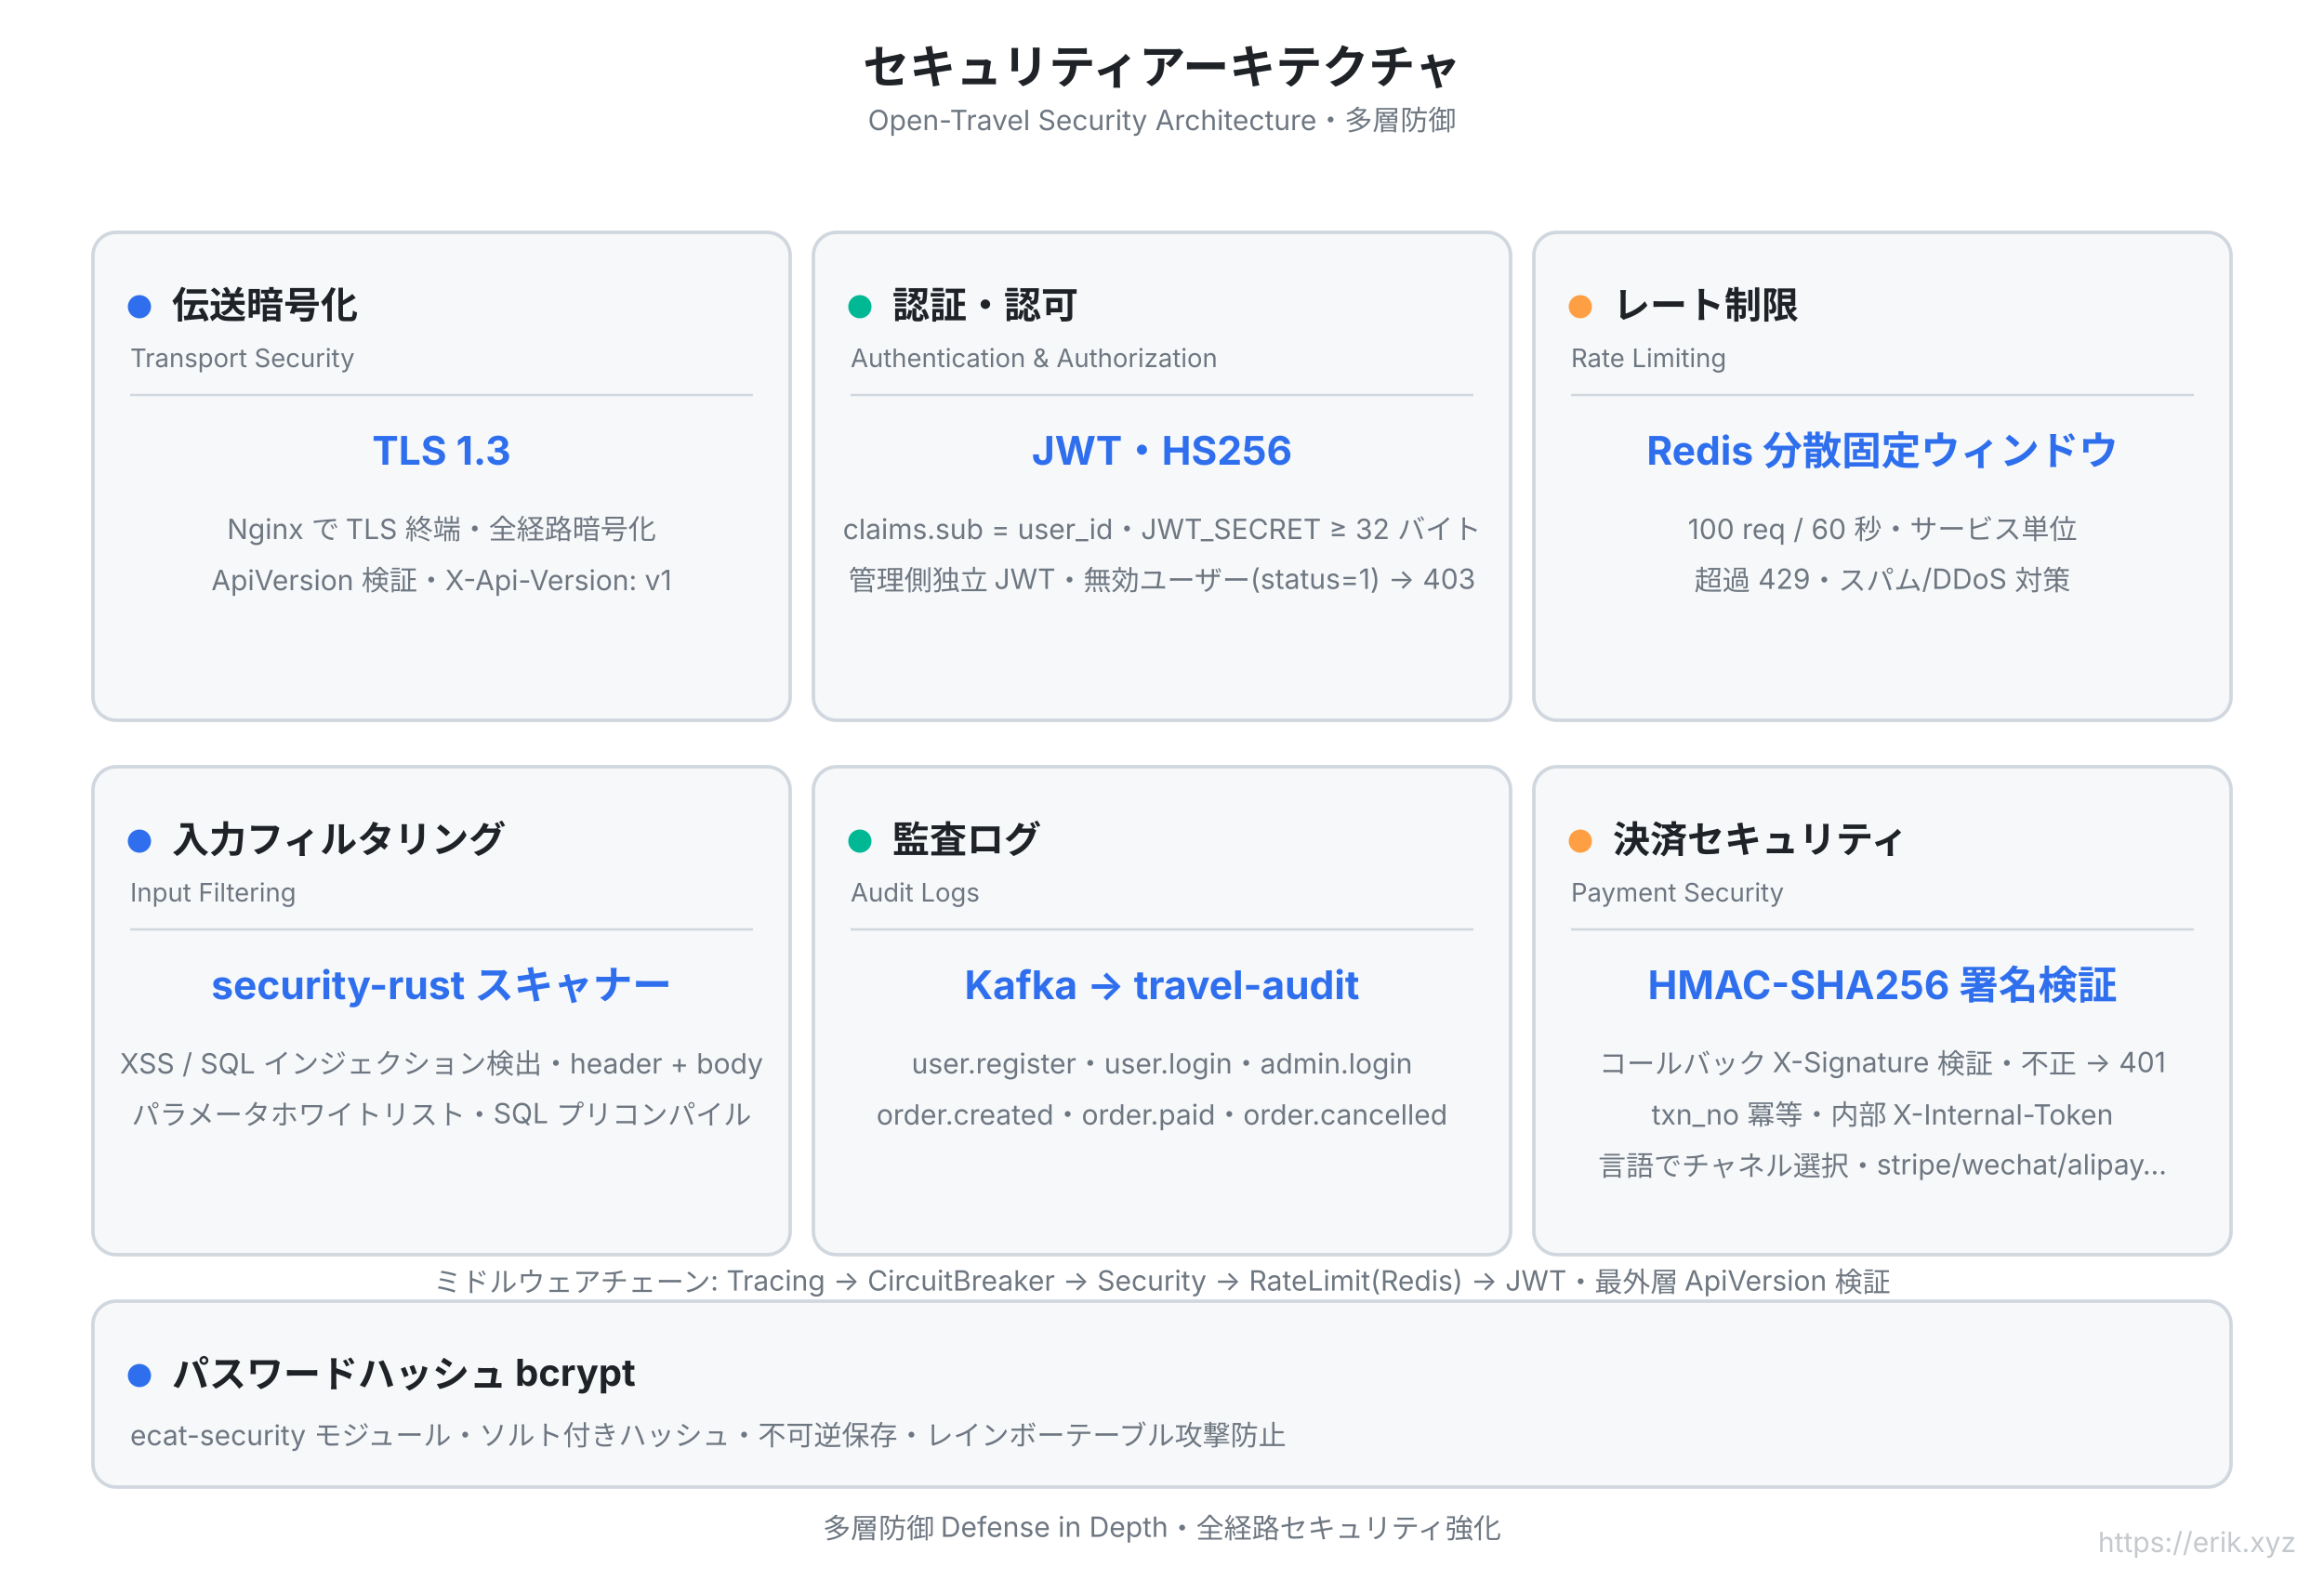
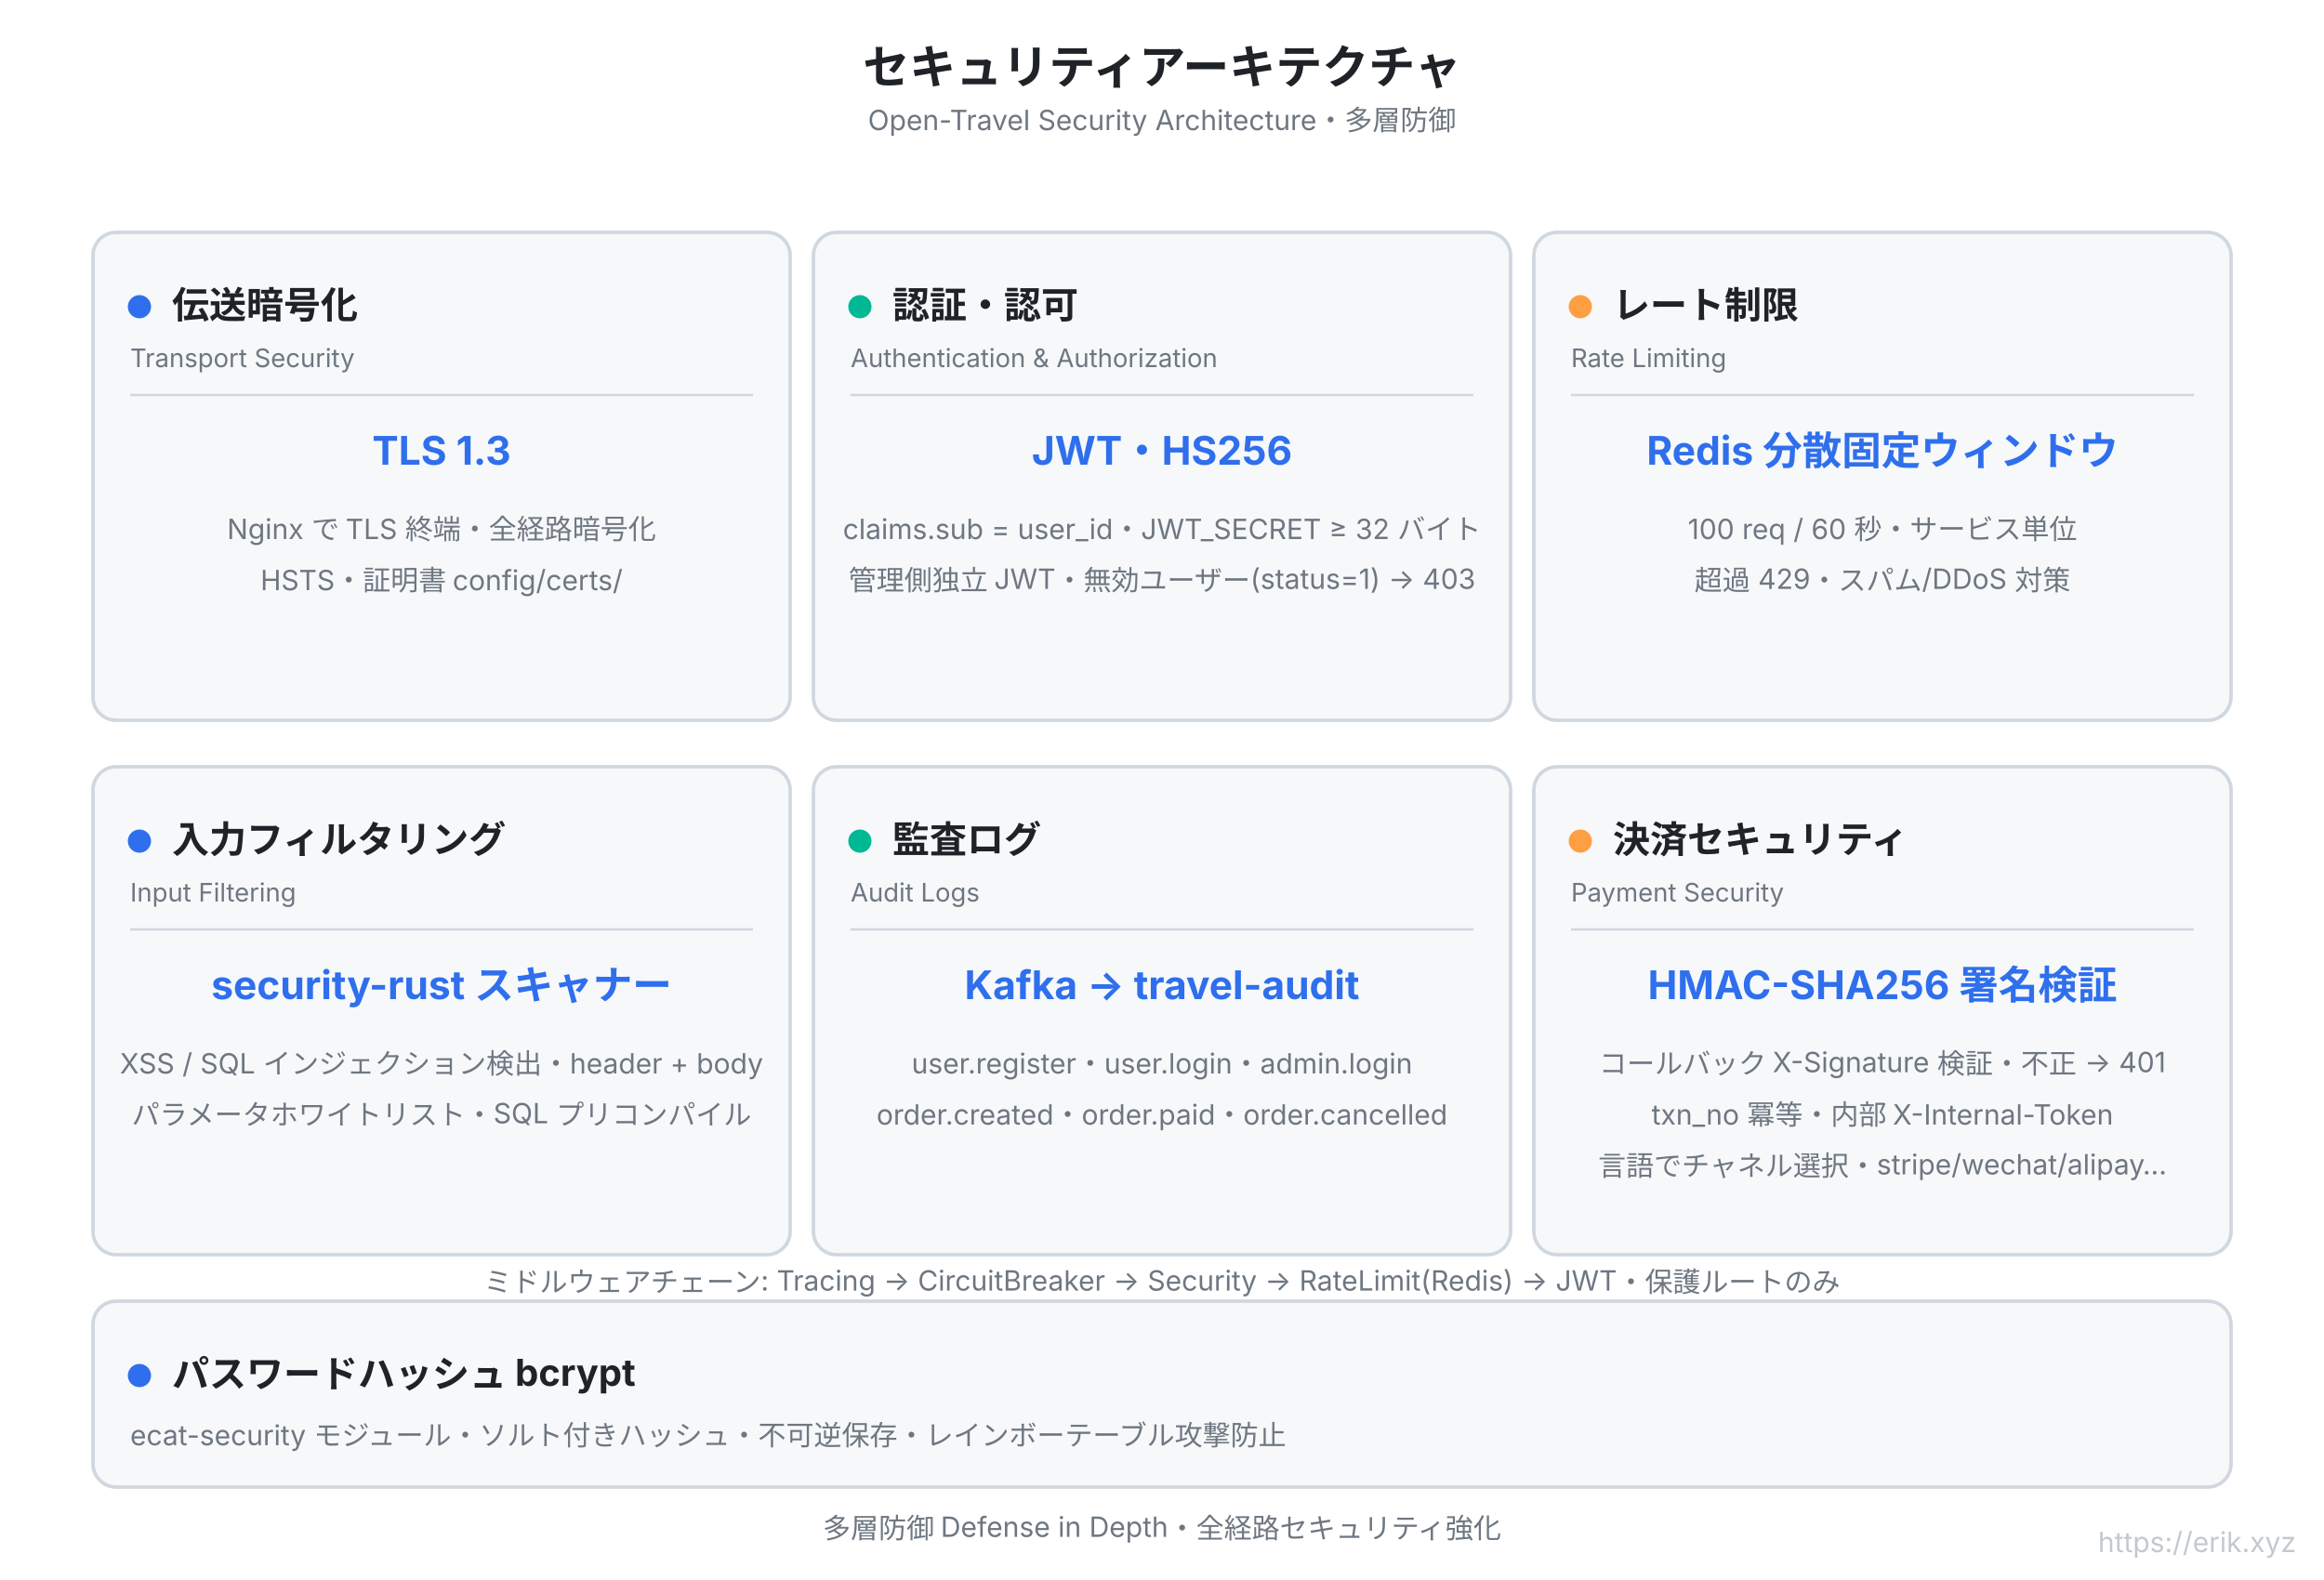
<svg xmlns="http://www.w3.org/2000/svg" width="1000" height="680" viewBox="0 0 1000 680">
  <defs>
    <style>
      text { font-family: system-ui, -apple-system, 'Segoe UI', sans-serif; }
      .t-title { font-size: 20px; font-weight: 700; fill: #1f2328; }
      .t-sub  { font-size: 12px; fill: #6e7781; }
      .t-h    { font-size: 16px; font-weight: 700; fill: #1f2328; }
      .t-eng  { font-size: 11px; fill: #6e7781; }
      .t-kw   { font-size: 17px; font-weight: 700; fill: #2f6fed; }
      .t-s    { font-size: 12px; fill: #6e7781; }
      .panel  { fill: #f6f8fa; stroke: #d0d7de; stroke-width: 1.5; rx: 10; }
      .line   { stroke: #d0d7de; stroke-width: 1; }
    </style>
  </defs>
  <rect width="1000" height="680" fill="#ffffff" />
  <text x="500" y="36" text-anchor="middle" class="t-title">セキュリティアーキテクチャ</text>
  <text x="500" y="56" text-anchor="middle" class="t-sub">Open-Travel Security Architecture・多層防御</text>
  <rect x="40" y="100" width="300" height="210" class="panel" />
  <circle cx="60" cy="132" r="5" fill="#2f6fed" />
  <text x="74" y="137" class="t-h">伝送暗号化</text>
  <text x="56" y="158" class="t-eng">Transport Security</text>
  <line x1="56" y1="170" x2="324" y2="170" class="line" />
  <text x="190" y="200" text-anchor="middle" class="t-kw">TLS 1.3</text>
  <text x="190" y="232" text-anchor="middle" class="t-s">Nginx で TLS 終端・全経路暗号化</text>
-   <text x="190" y="254" text-anchor="middle" class="t-s">ApiVersion 検証・X-Api-Version: v1</text>
+   <text x="190" y="254" text-anchor="middle" class="t-s">HSTS・証明書 config/certs/</text>
  <rect x="350" y="100" width="300" height="210" class="panel" />
  <circle cx="370" cy="132" r="5" fill="#00b894" />
  <text x="384" y="137" class="t-h">認証・認可</text>
  <text x="366" y="158" class="t-eng">Authentication &amp; Authorization</text>
  <line x1="366" y1="170" x2="634" y2="170" class="line" />
  <text x="500" y="200" text-anchor="middle" class="t-kw">JWT・HS256</text>
  <text x="500" y="232" text-anchor="middle" class="t-s">claims.sub = user_id・JWT_SECRET ≥ 32 バイト</text>
  <text x="500" y="254" text-anchor="middle" class="t-s">管理側独立 JWT・無効ユーザー(status=1) → 403</text>
  <rect x="660" y="100" width="300" height="210" class="panel" />
  <circle cx="680" cy="132" r="5" fill="#ff9f43" />
  <text x="694" y="137" class="t-h">レート制限</text>
  <text x="676" y="158" class="t-eng">Rate Limiting</text>
  <line x1="676" y1="170" x2="944" y2="170" class="line" />
  <text x="810" y="200" text-anchor="middle" class="t-kw">Redis 分散固定ウィンドウ</text>
  <text x="810" y="232" text-anchor="middle" class="t-s">100 req / 60 秒・サービス単位</text>
  <text x="810" y="254" text-anchor="middle" class="t-s">超過 429・スパム/DDoS 対策</text>
  <rect x="40" y="330" width="300" height="210" class="panel" />
  <circle cx="60" cy="362" r="5" fill="#2f6fed" />
  <text x="74" y="367" class="t-h">入力フィルタリング</text>
  <text x="56" y="388" class="t-eng">Input Filtering</text>
  <line x1="56" y1="400" x2="324" y2="400" class="line" />
  <text x="190" y="430" text-anchor="middle" class="t-kw">security-rust スキャナー</text>
  <text x="190" y="462" text-anchor="middle" class="t-s">XSS / SQL インジェクション検出・header + body</text>
  <text x="190" y="484" text-anchor="middle" class="t-s">パラメータホワイトリスト・SQL プリコンパイル</text>
  <rect x="350" y="330" width="300" height="210" class="panel" />
  <circle cx="370" cy="362" r="5" fill="#00b894" />
  <text x="384" y="367" class="t-h">監査ログ</text>
  <text x="366" y="388" class="t-eng">Audit Logs</text>
  <line x1="366" y1="400" x2="634" y2="400" class="line" />
  <text x="500" y="430" text-anchor="middle" class="t-kw">Kafka → travel-audit</text>
  <text x="500" y="462" text-anchor="middle" class="t-s">user.register・user.login・admin.login</text>
  <text x="500" y="484" text-anchor="middle" class="t-s">order.created・order.paid・order.cancelled</text>
  <rect x="660" y="330" width="300" height="210" class="panel" />
  <circle cx="680" cy="362" r="5" fill="#ff9f43" />
  <text x="694" y="367" class="t-h">決済セキュリティ</text>
  <text x="676" y="388" class="t-eng">Payment Security</text>
  <line x1="676" y1="400" x2="944" y2="400" class="line" />
  <text x="810" y="430" text-anchor="middle" class="t-kw">HMAC-SHA256 署名検証</text>
  <text x="810" y="462" text-anchor="middle" class="t-s">コールバック X-Signature 検証・不正 → 401</text>
  <text x="810" y="484" text-anchor="middle" class="t-s">txn_no 冪等・内部 X-Internal-Token</text>
  <text x="810" y="506" text-anchor="middle" class="t-s">言語でチャネル選択・stripe/wechat/alipay…</text>
-   <text x="500" y="556" text-anchor="middle" class="t-s">ミドルウェアチェーン: Tracing → CircuitBreaker → Security → RateLimit(Redis) → JWT・最外層 ApiVersion 検証</text>
+   <text x="500" y="556" text-anchor="middle" class="t-s">ミドルウェアチェーン: Tracing → CircuitBreaker → Security → RateLimit(Redis) → JWT・保護ルートのみ</text>
  <rect x="40" y="560" width="920" height="80" class="panel" />
  <circle cx="60" cy="592" r="5" fill="#2f6fed" />
  <text x="74" y="597" class="t-h">パスワードハッシュ bcrypt</text>
  <text x="56" y="622" class="t-s">ecat-security モジュール・ソルト付きハッシュ・不可逆保存・レインボーテーブル攻撃防止</text>
  <text x="500" y="662" text-anchor="middle" class="t-sub">多層防御 Defense in Depth・全経路セキュリティ強化</text>
  <text x="988" y="668" text-anchor="end" font-size="12" fill="#8b949e" fill-opacity="0.5" font-family="system-ui, -apple-system, 'Segoe UI', sans-serif">https://erik.xyz</text>
</svg>
